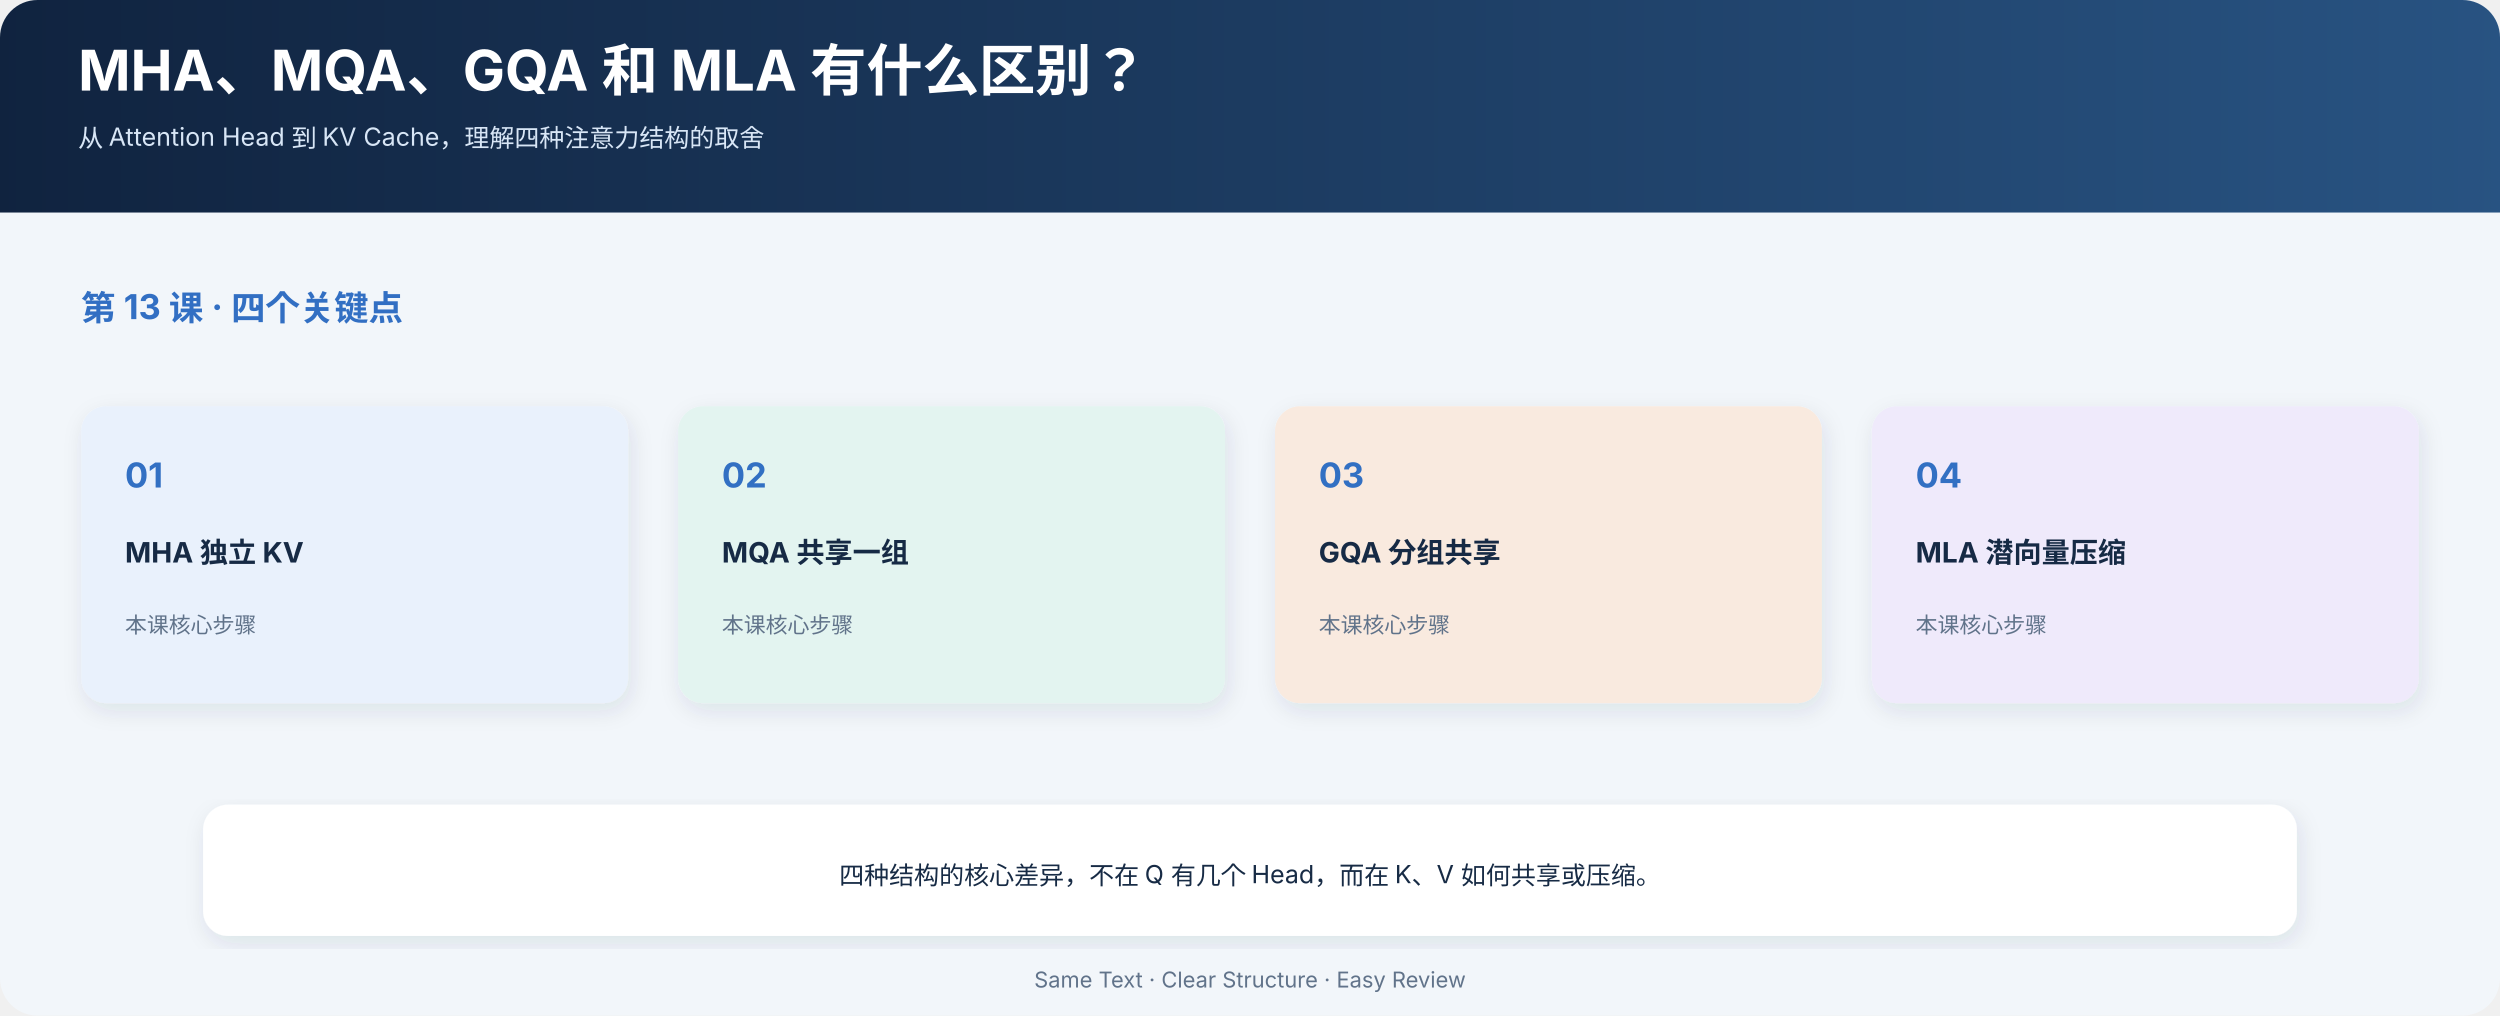
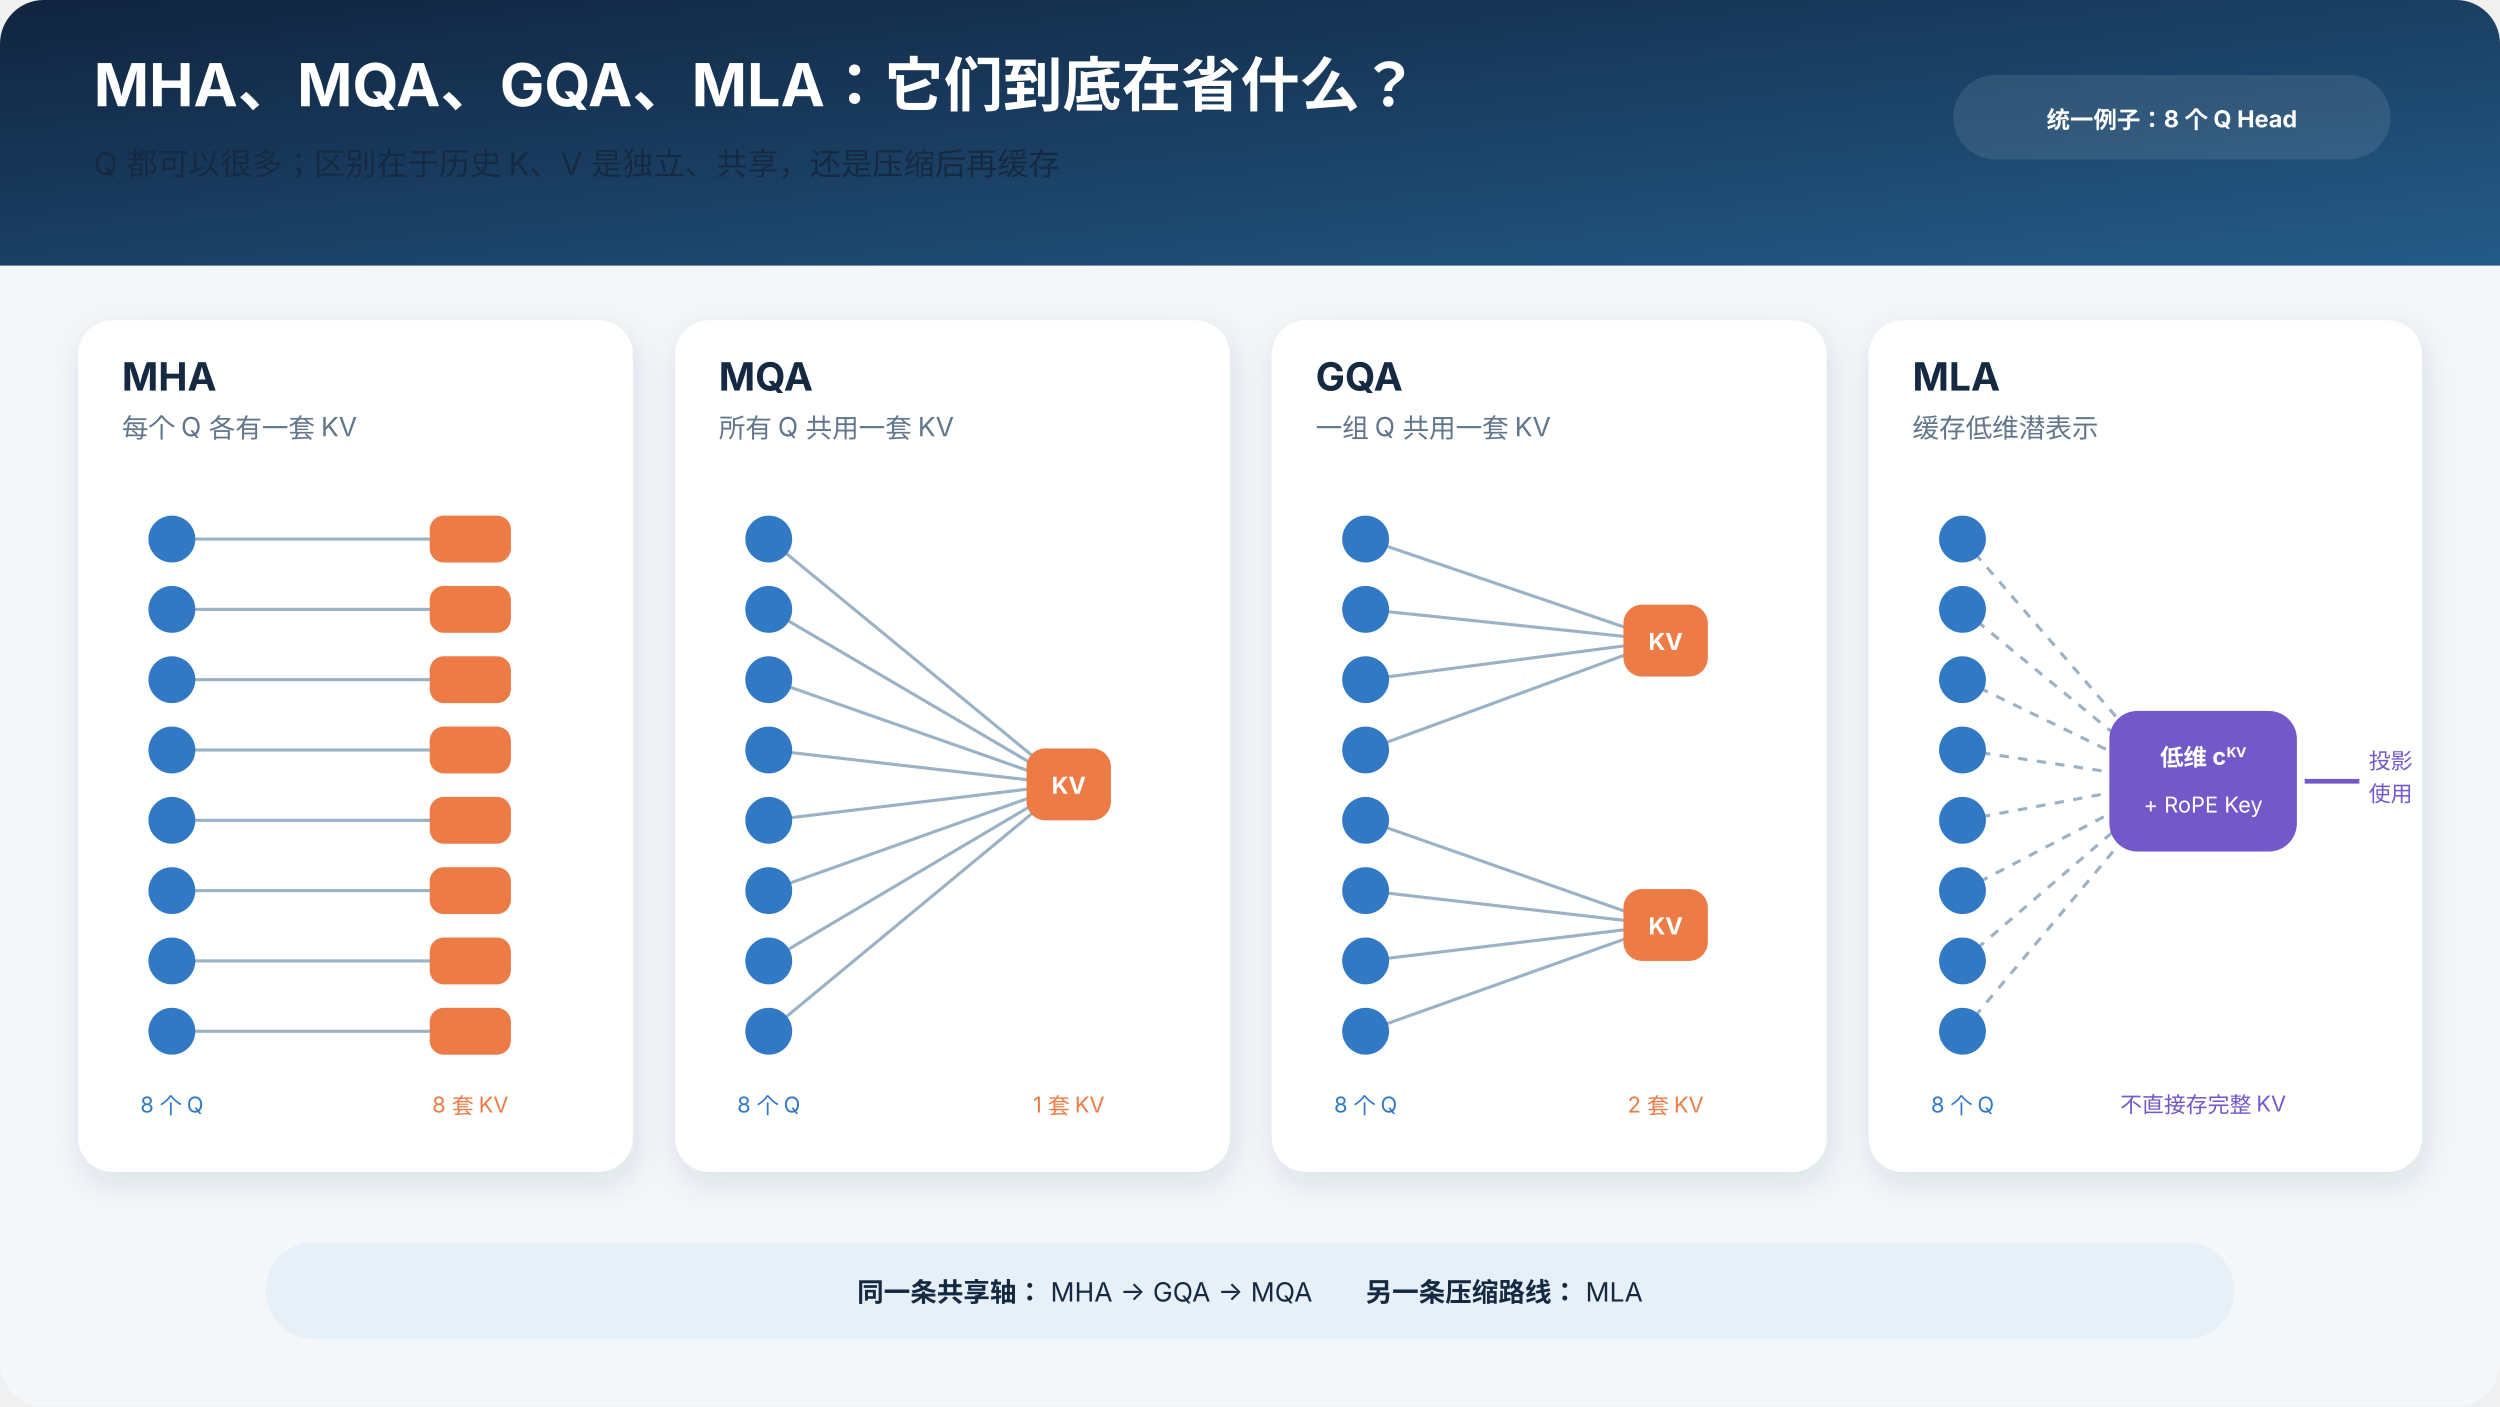
- <svg xmlns="http://www.w3.org/2000/svg" width="1600" height="650" viewBox="0 0 1600 650" role="img" aria-labelledby="t d">
+ <svg xmlns="http://www.w3.org/2000/svg" width="1600" height="900" viewBox="0 0 1600 900" role="img" aria-labelledby="t d">
  <defs>
-     <linearGradient id="h">
-       <stop stop-color="#10233f" />
-       <stop offset="1" stop-color="#285382" />
+     <linearGradient id="head" x2="1" y2="1">
+       <stop stop-color="#10243f" />
+       <stop offset="1" stop-color="#245b88" />
    </linearGradient>
-     <filter id="s">
-       <feDropShadow dy="5" stdDeviation="7" flood-color="#233753" flood-opacity=".1" />
+     <filter id="shadow">
+       <feDropShadow dy="7" stdDeviation="10" flood-color="#16324f" flood-opacity=".12" />
    </filter>
-     <style>text{font-family:-apple-system,BlinkMacSystemFont,"Segoe UI","PingFang SC","Microsoft YaHei",sans-serif;fill:#172b45}.w{fill:#fff}.l{fill:#d8e6f6}.m{fill:#61738a}.h1{font-size:36px;font-weight:700}.h2{font-size:22px;font-weight:700;fill:#326fc3}.h3{font-size:18px;font-weight:700}.body{font-size:16px}.small{font-size:14px}</style>
+     <style>text{font-family:-apple-system,BlinkMacSystemFont,'Segoe UI','PingFang SC','Microsoft YaHei',sans-serif;fill:#152a42}.white{fill:#fff}.muted{fill:#61758b}.title{font-size:38px;font-weight:750}.sub{font-size:20px}.h2{font-size:25px;font-weight:700}.body{font-size:17px}.small{font-size:14px}.pill{font-size:15px;font-weight:650}.q{fill:#3279c5}.kv{fill:#ec7b45}.latent{fill:#7258c8}.link{stroke:#9bb1c5;stroke-width:2}.dash{stroke-dasharray:6 6}</style>
  </defs>
-   <rect width="1600" height="650" rx="24" fill="#f2f6fa" />
-   <path d="M24 0h1552a24 24 0 0 1 24 24v112H0V24A24 24 0 0 1 24 0z" fill="url(#h)" />
-   <text x="50" y="58" class="h1 w">MHA、MQA、GQA 和 MLA 有什么区别？</text>
-   <text x="50" y="94" class="body l">从 Attention Head 到 KV Cache，理解四种注意力结构的取舍</text>
-   <text x="52" y="205" class="h2">第 13 课 · 四个关键点</text>
-   <g filter="url(#s)">
-     <rect x="52" y="260" width="350" height="190" rx="16" fill="#e9f1fc" />
-     <text x="80" y="312" class="h2">01</text>
-     <text x="80" y="360" class="h3">MHA 独立 KV</text>
-     <text x="80" y="405" class="small m">
-       <tspan x="80" dy="0">本课核心步骤</tspan>
-     </text>
-     <rect x="434" y="260" width="350" height="190" rx="16" fill="#e3f4f0" />
-     <text x="462" y="312" class="h2">02</text>
-     <text x="462" y="360" class="h3">MQA 共享一组</text>
-     <text x="462" y="405" class="small m">
-       <tspan x="462" dy="0">本课核心步骤</tspan>
-     </text>
-     <rect x="816" y="260" width="350" height="190" rx="16" fill="#f9eadf" />
-     <text x="844" y="312" class="h2">03</text>
-     <text x="844" y="360" class="h3">GQA 分组共享</text>
-     <text x="844" y="405" class="small m">
-       <tspan x="844" dy="0">本课核心步骤</tspan>
-     </text>
-     <rect x="1198" y="260" width="350" height="190" rx="16" fill="#efeafb" />
-     <text x="1226" y="312" class="h2">04</text>
-     <text x="1226" y="360" class="h3">MLA 潜向量压缩</text>
-     <text x="1226" y="405" class="small m">
-       <tspan x="1226" dy="0">本课核心步骤</tspan>
-     </text>
+   <rect width="1600" height="900" rx="28" fill="#f4f7fa" />
+   <path d="M28 0h1544a28 28 0 0 1 28 28v142H0V28A28 28 0 0 1 28 0z" fill="url(#head)" />
+   <text x="60" y="68" class="title white">MHA、MQA、GQA、MLA：它们到底在省什么？</text>
+   <text x="60" y="112" class="sub" fill="#d9e7f5">Q 都可以很多；区别在于历史 K、V 是独立、共享，还是压缩后再缓存</text>
+   <rect x="1250" y="48" width="280" height="54" rx="27" fill="#ffffff18" />
+   <text x="1390" y="82" class="pill white" text-anchor="middle">统一例子：8 个 Q Head</text>
+   <g filter="url(#shadow)">
+     <rect x="50" y="205" width="355" height="545" rx="22" fill="#fff" />
+     <rect x="432" y="205" width="355" height="545" rx="22" fill="#fff" />
+     <rect x="814" y="205" width="355" height="545" rx="22" fill="#fff" />
+     <rect x="1196" y="205" width="354" height="545" rx="22" fill="#fff" />
  </g>
-   <rect x="130" y="515" width="1340" height="84" rx="16" fill="#fff" filter="url(#s)" />
-   <text x="800" y="566" class="body" text-anchor="middle">四种结构的核心差异，不在 Q 有几个 Head，而在 K、V 如何共享或压缩。</text>
-   <text x="800" y="632" class="small m" text-anchor="middle">Same Text · Clear Structure · Easy Review</text>
+   <g>
+     <text x="78" y="250" class="h2">MHA</text>
+     <text x="78" y="280" class="body muted">每个 Q 各有一套 KV</text>
+     <text x="460" y="250" class="h2">MQA</text>
+     <text x="460" y="280" class="body muted">所有 Q 共用一套 KV</text>
+     <text x="842" y="250" class="h2">GQA</text>
+     <text x="842" y="280" class="body muted">一组 Q 共用一套 KV</text>
+     <text x="1224" y="250" class="h2">MLA</text>
+     <text x="1224" y="280" class="body muted">缓存低维潜表示</text>
+   </g>
+   <g id="mha">
+     <g class="link">
+       <path d="M110 345H300" />
+       <path d="M110 390H300" />
+       <path d="M110 435H300" />
+       <path d="M110 480H300" />
+       <path d="M110 525H300" />
+       <path d="M110 570H300" />
+       <path d="M110 615H300" />
+       <path d="M110 660H300" />
+     </g>
+     <g class="q">
+       <circle cx="110" cy="345" r="15" />
+       <circle cx="110" cy="390" r="15" />
+       <circle cx="110" cy="435" r="15" />
+       <circle cx="110" cy="480" r="15" />
+       <circle cx="110" cy="525" r="15" />
+       <circle cx="110" cy="570" r="15" />
+       <circle cx="110" cy="615" r="15" />
+       <circle cx="110" cy="660" r="15" />
+     </g>
+     <g class="kv">
+       <rect x="275" y="330" width="52" height="30" rx="9" />
+       <rect x="275" y="375" width="52" height="30" rx="9" />
+       <rect x="275" y="420" width="52" height="30" rx="9" />
+       <rect x="275" y="465" width="52" height="30" rx="9" />
+       <rect x="275" y="510" width="52" height="30" rx="9" />
+       <rect x="275" y="555" width="52" height="30" rx="9" />
+       <rect x="275" y="600" width="52" height="30" rx="9" />
+       <rect x="275" y="645" width="52" height="30" rx="9" />
+     </g>
+     <text x="110" y="712" class="small q" text-anchor="middle">8 个 Q</text>
+     <text x="301" y="712" class="small kv" text-anchor="middle">8 套 KV</text>
+   </g>
+   <g id="mqa">
+     <g class="link">
+       <path d="M492 345L683 502" />
+       <path d="M492 390L683 502" />
+       <path d="M492 435L683 502" />
+       <path d="M492 480L683 502" />
+       <path d="M492 525L683 502" />
+       <path d="M492 570L683 502" />
+       <path d="M492 615L683 502" />
+       <path d="M492 660L683 502" />
+     </g>
+     <g class="q">
+       <circle cx="492" cy="345" r="15" />
+       <circle cx="492" cy="390" r="15" />
+       <circle cx="492" cy="435" r="15" />
+       <circle cx="492" cy="480" r="15" />
+       <circle cx="492" cy="525" r="15" />
+       <circle cx="492" cy="570" r="15" />
+       <circle cx="492" cy="615" r="15" />
+       <circle cx="492" cy="660" r="15" />
+     </g>
+     <rect x="657" y="479" width="54" height="46" rx="12" class="kv" />
+     <text x="684" y="508" class="pill white" text-anchor="middle">KV</text>
+     <text x="492" y="712" class="small q" text-anchor="middle">8 个 Q</text>
+     <text x="684" y="712" class="small kv" text-anchor="middle">1 套 KV</text>
+   </g>
+   <g id="gqa">
+     <g class="link">
+       <path d="M874 345L1065 410" />
+       <path d="M874 390L1065 410" />
+       <path d="M874 435L1065 410" />
+       <path d="M874 480L1065 410" />
+       <path d="M874 525L1065 592" />
+       <path d="M874 570L1065 592" />
+       <path d="M874 615L1065 592" />
+       <path d="M874 660L1065 592" />
+     </g>
+     <g class="q">
+       <circle cx="874" cy="345" r="15" />
+       <circle cx="874" cy="390" r="15" />
+       <circle cx="874" cy="435" r="15" />
+       <circle cx="874" cy="480" r="15" />
+       <circle cx="874" cy="525" r="15" />
+       <circle cx="874" cy="570" r="15" />
+       <circle cx="874" cy="615" r="15" />
+       <circle cx="874" cy="660" r="15" />
+     </g>
+     <rect x="1039" y="387" width="54" height="46" rx="12" class="kv" />
+     <rect x="1039" y="569" width="54" height="46" rx="12" class="kv" />
+     <text x="1066" y="416" class="pill white" text-anchor="middle">KV</text>
+     <text x="1066" y="598" class="pill white" text-anchor="middle">KV</text>
+     <text x="874" y="712" class="small q" text-anchor="middle">8 个 Q</text>
+     <text x="1066" y="712" class="small kv" text-anchor="middle">2 套 KV</text>
+   </g>
+   <g id="mla">
+     <g class="link dash">
+       <path d="M1256 345L1390 500" />
+       <path d="M1256 390L1390 500" />
+       <path d="M1256 435L1390 500" />
+       <path d="M1256 480L1390 500" />
+       <path d="M1256 525L1390 500" />
+       <path d="M1256 570L1390 500" />
+       <path d="M1256 615L1390 500" />
+       <path d="M1256 660L1390 500" />
+     </g>
+     <g class="q">
+       <circle cx="1256" cy="345" r="15" />
+       <circle cx="1256" cy="390" r="15" />
+       <circle cx="1256" cy="435" r="15" />
+       <circle cx="1256" cy="480" r="15" />
+       <circle cx="1256" cy="525" r="15" />
+       <circle cx="1256" cy="570" r="15" />
+       <circle cx="1256" cy="615" r="15" />
+       <circle cx="1256" cy="660" r="15" />
+     </g>
+     <rect x="1350" y="455" width="120" height="90" rx="18" class="latent" />
+     <text x="1410" y="490" class="pill white" text-anchor="middle">低维 cᴷⱽ</text>
+     <text x="1410" y="520" class="small white" text-anchor="middle">+ RoPE Key</text>
+     <path d="M1475 500h35" stroke="#7258c8" stroke-width="3" />
+     <text x="1516" y="492" class="small latent">投影</text>
+     <text x="1516" y="513" class="small latent">使用</text>
+     <text x="1256" y="712" class="small q" text-anchor="middle">8 个 Q</text>
+     <text x="1410" y="712" class="small latent" text-anchor="middle">不直接存完整 KV</text>
+   </g>
+   <g>
+     <rect x="170" y="795" width="1260" height="62" rx="31" fill="#e8f0f7" />
+     <text x="800" y="833" class="body" text-anchor="middle">
+       <tspan font-weight="700">同一条共享轴：</tspan> MHA → GQA → MQA　　<tspan font-weight="700">另一条压缩路线：</tspan> MLA</text>
+   </g>
</svg>
